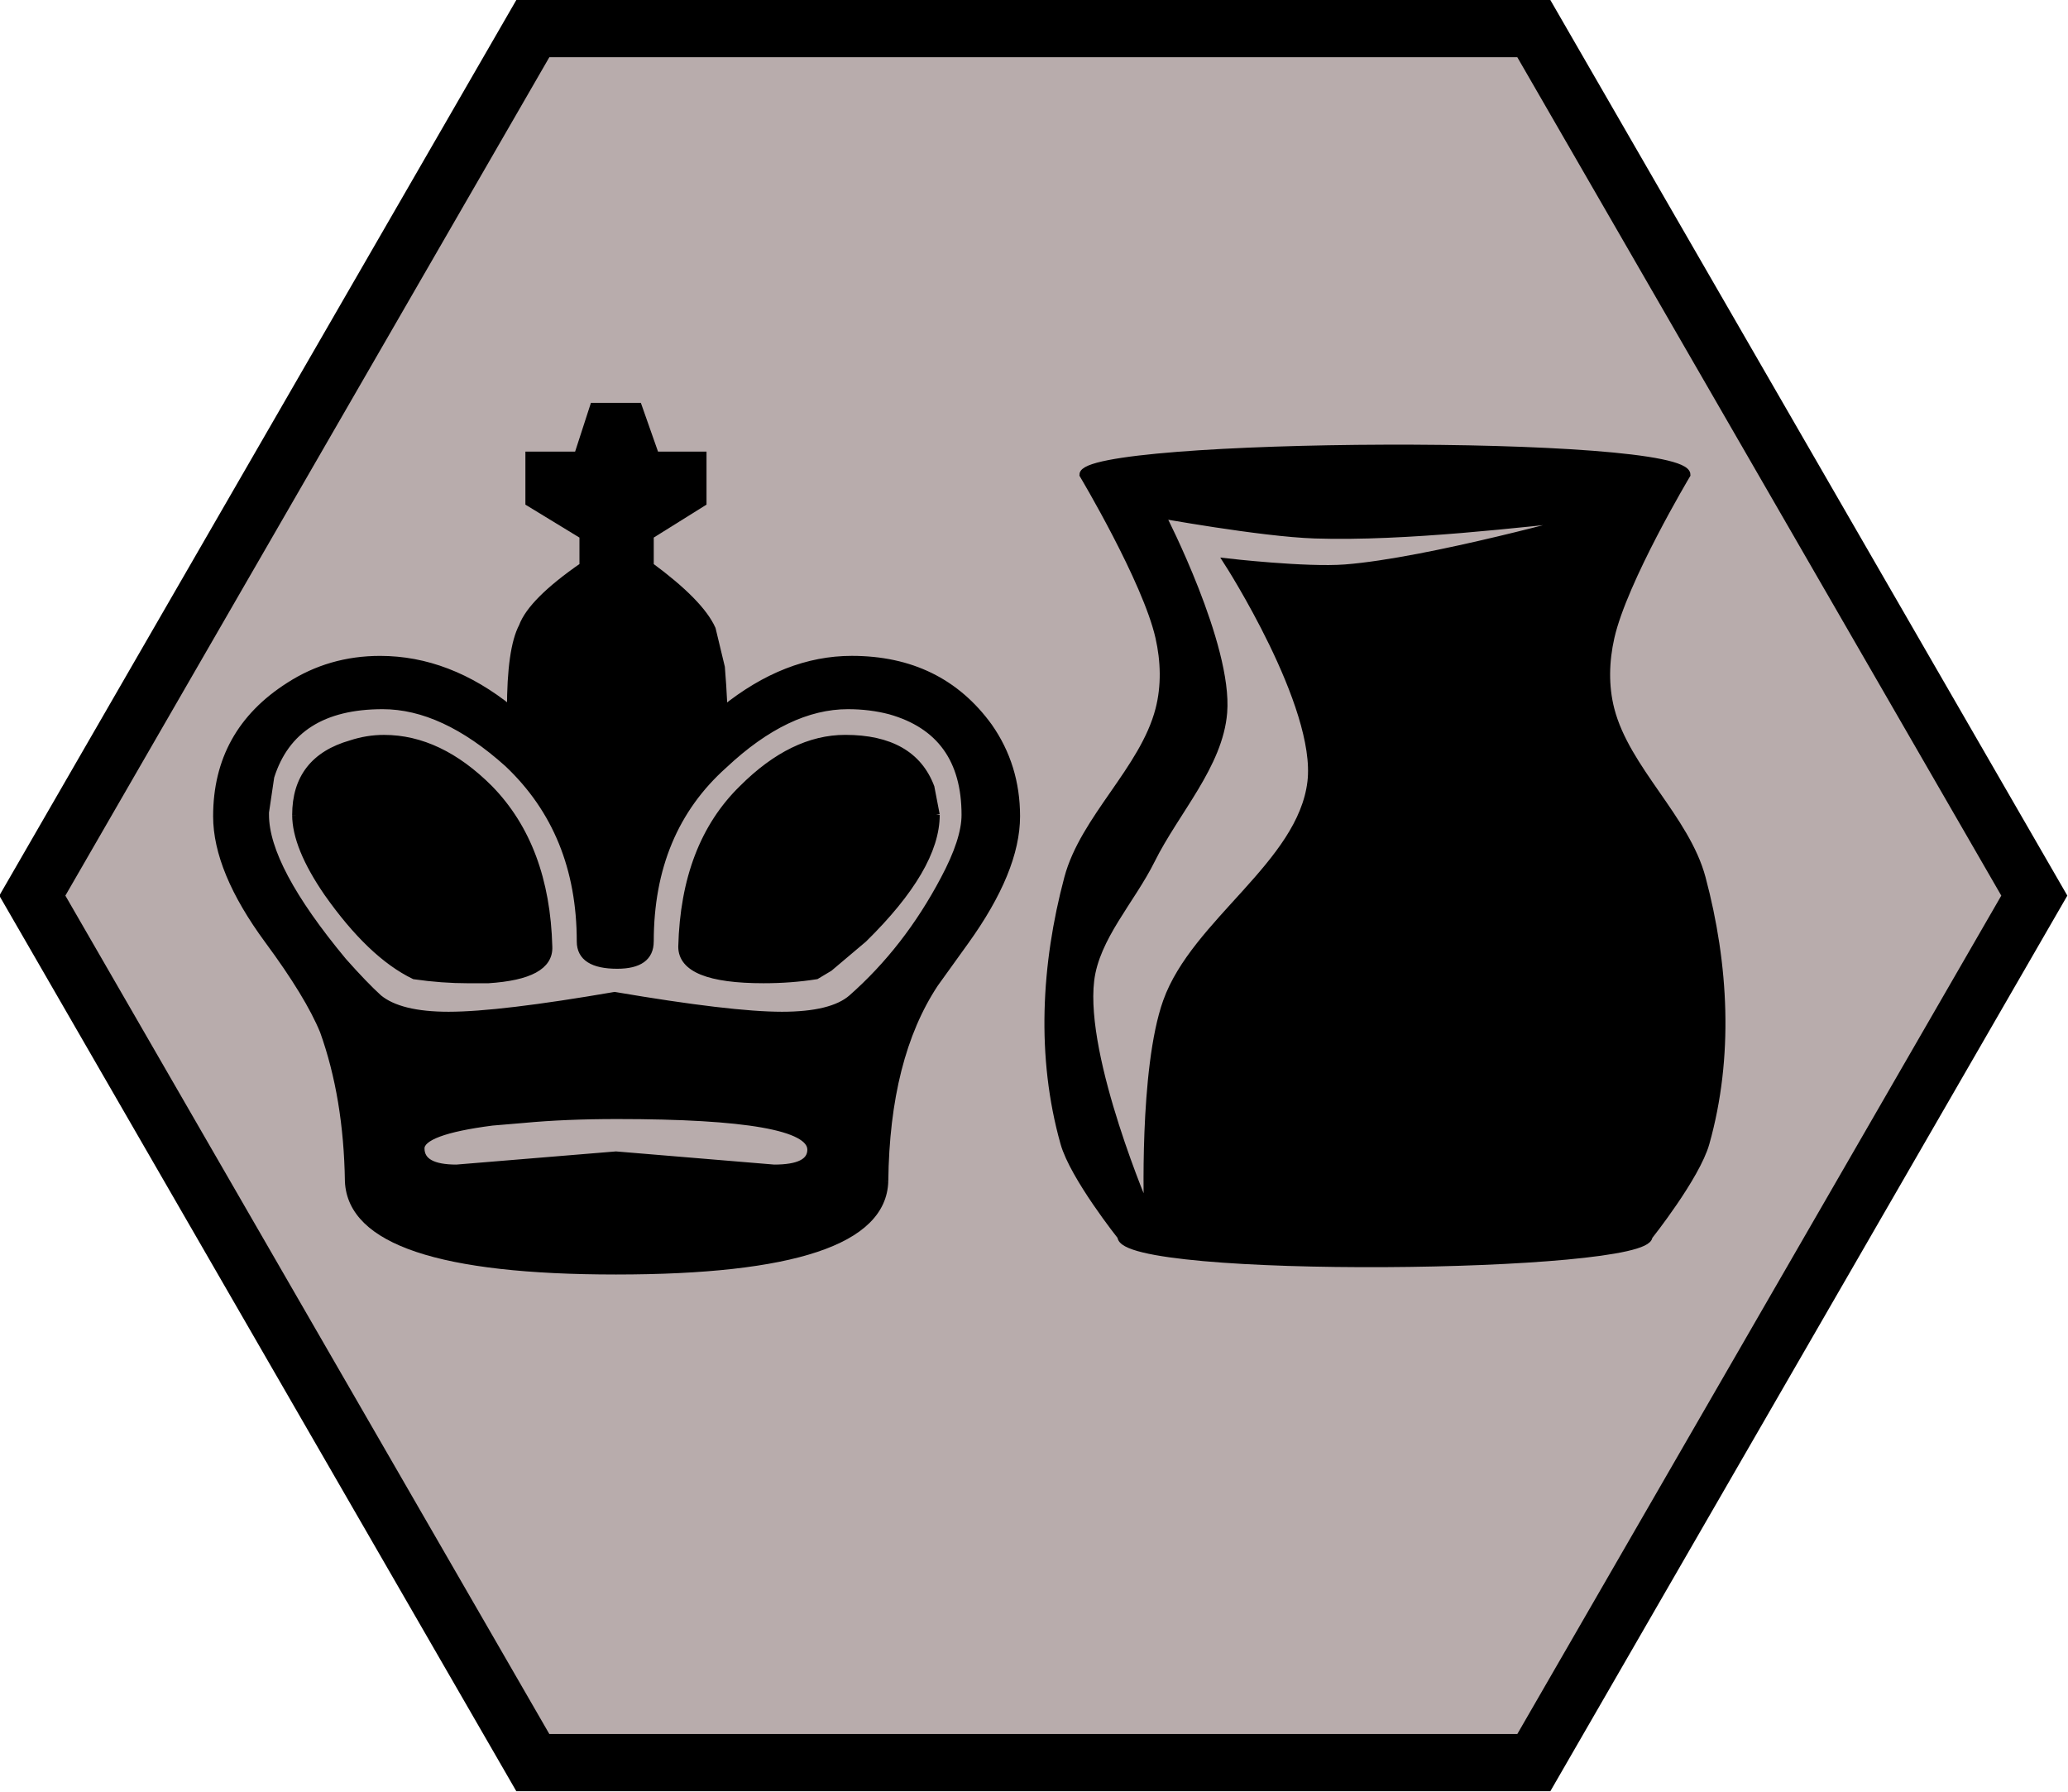
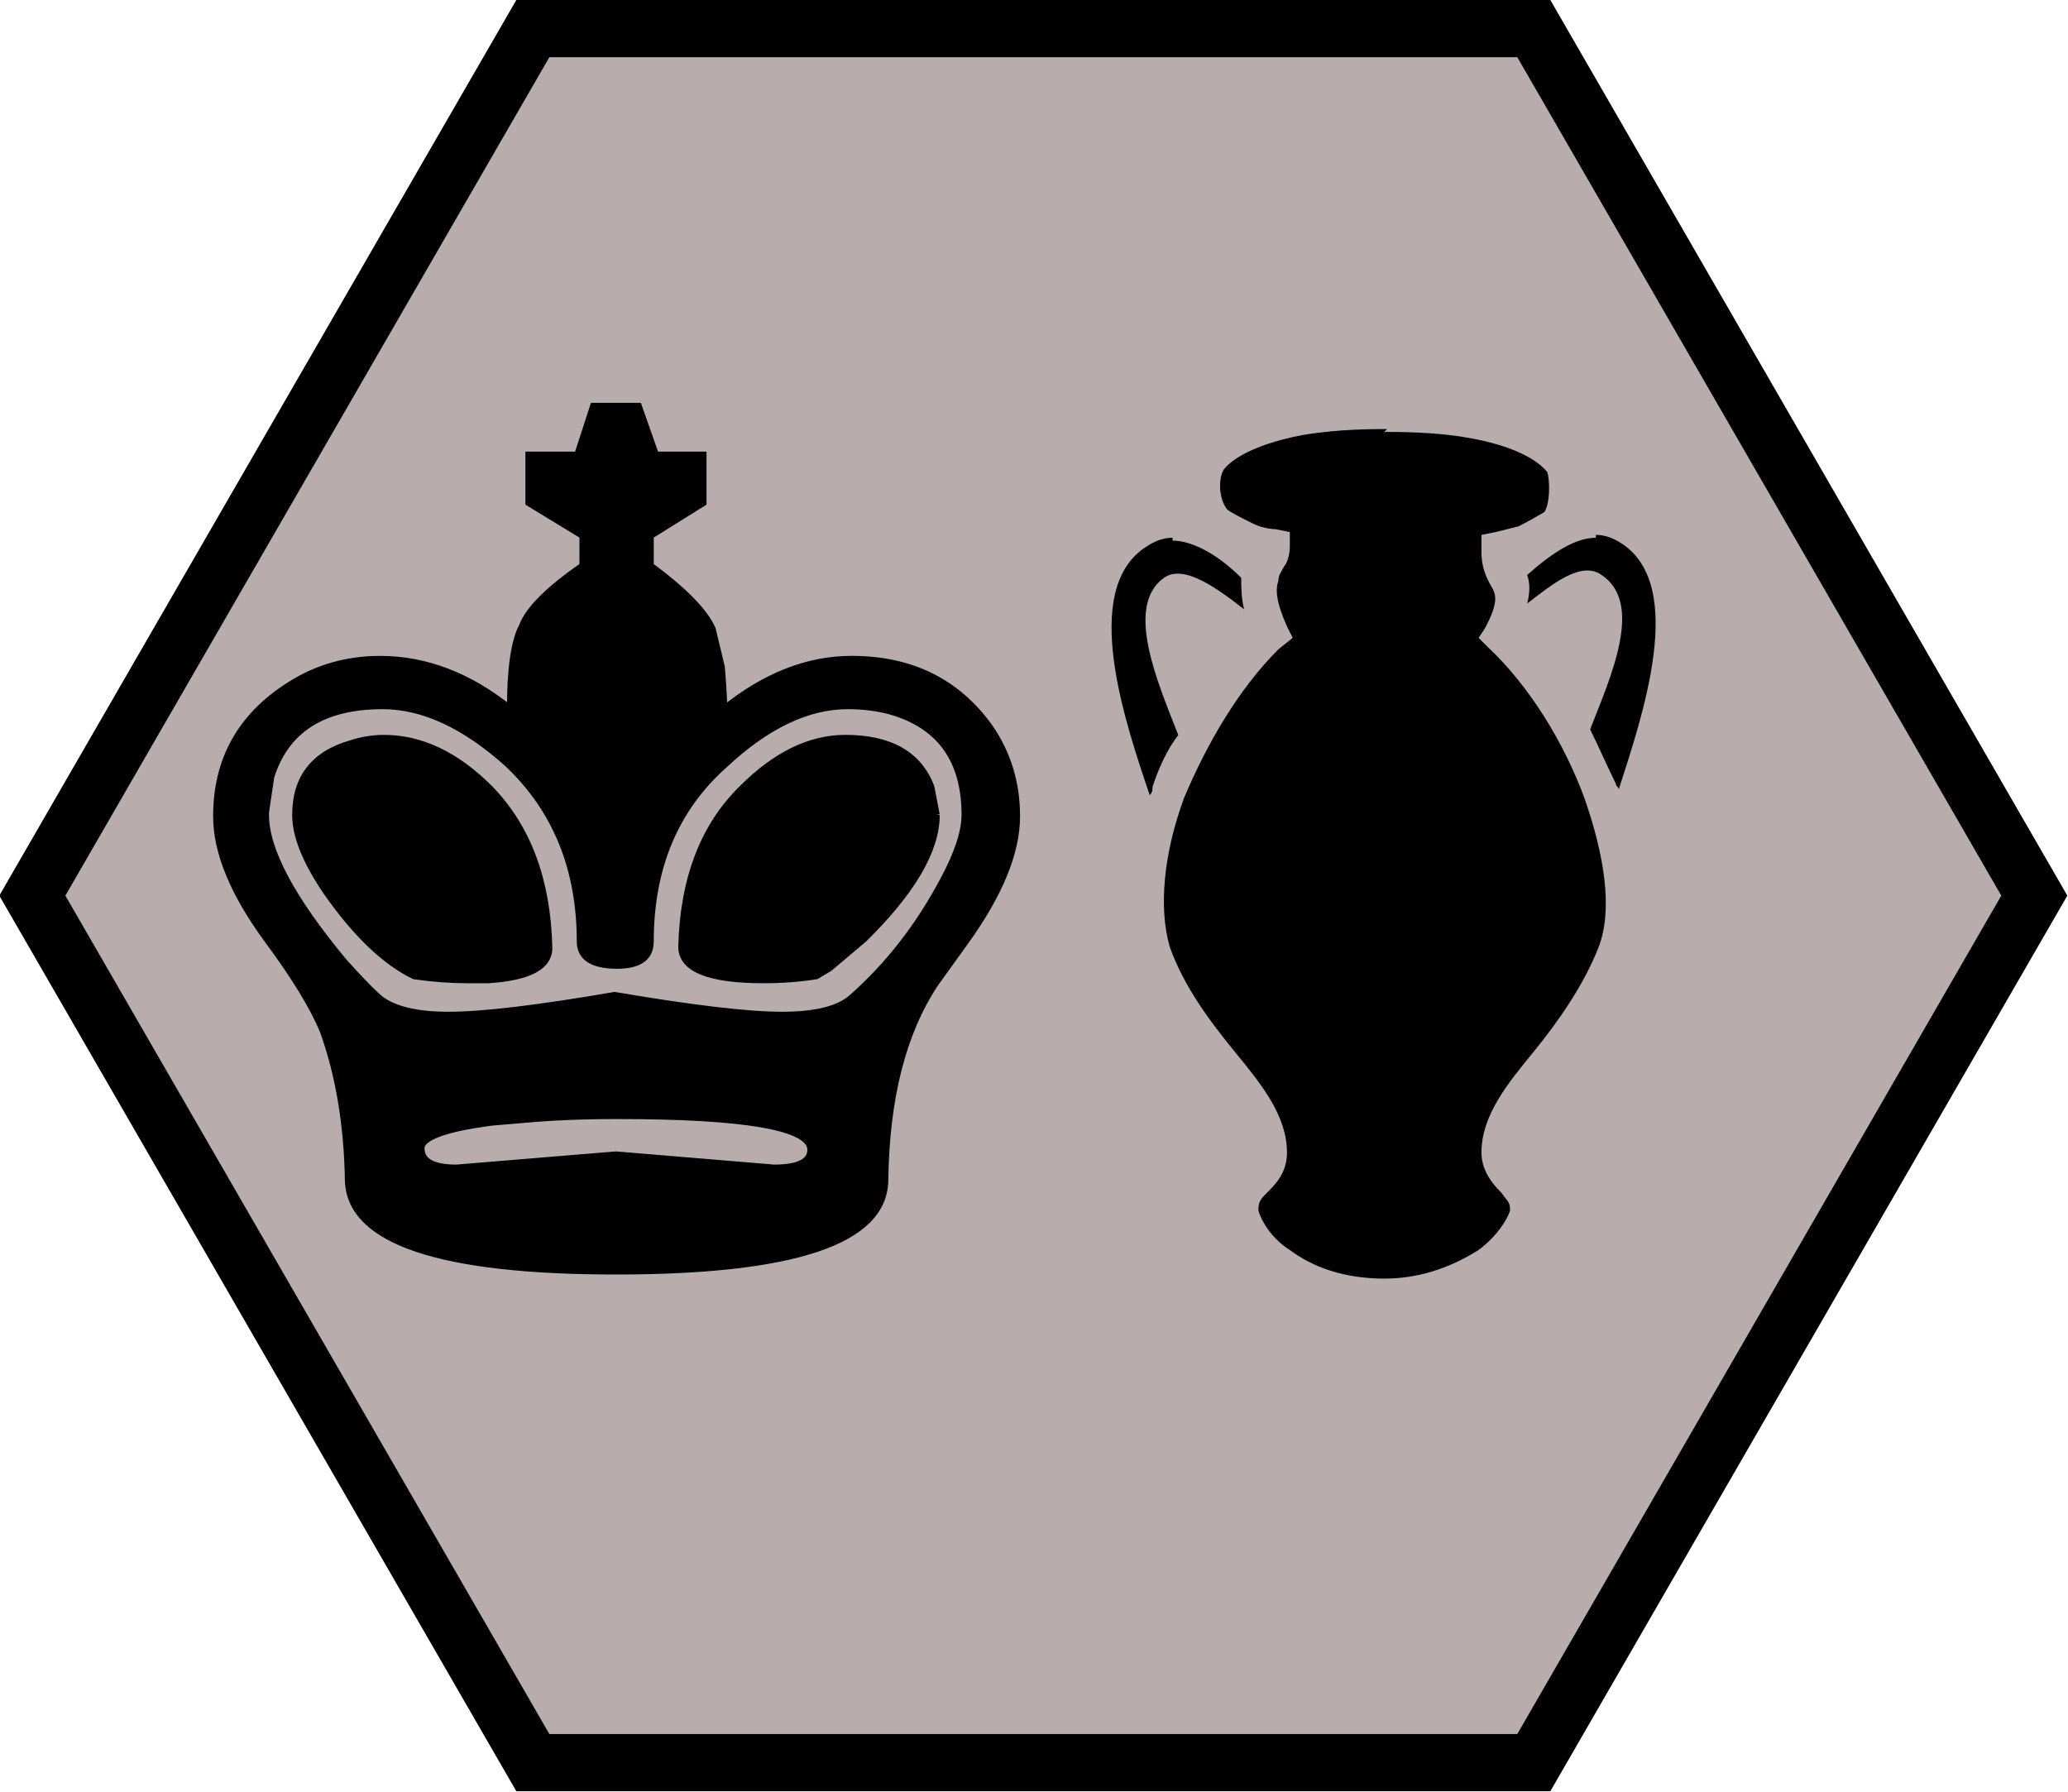
<svg xmlns="http://www.w3.org/2000/svg" height="62.622px" width="72.309px" viewbox="0 0 72.309 62.622">
  <polygon style="fill:#b8acac;stroke:#000000;stroke-width:2px" points="71.131,31.311 53.631,61.622 18.631,61.622 1.131,31.311 18.631,1.000 53.631,1.000" />
-   <path style="fill:#000000;stroke:#000000;stroke-width:0.25px" d="m 48.426,15.671 c -5.279,0.017 -10.558,0.342 -10.558,0.925 0,0 2.207,3.695 2.657,5.684 0.188,0.829 0.214,1.701 0,2.526 -0.543,2.094 -2.631,3.803 -3.189,5.895 -0.805,3.021 -0.982,6.250 -0.132,9.264 0.332,1.179 1.992,3.263 1.992,3.263 0,1.356 18.459,1.168 18.459,0 0,0 1.660,-2.084 1.992,-3.263 0.849,-3.014 0.673,-6.243 -0.132,-9.264 -0.558,-2.092 -2.647,-3.801 -3.190,-5.895 -0.214,-0.825 -0.188,-1.697 0,-2.526 0.450,-1.989 2.658,-5.684 2.658,-5.684 0,-0.650 -5.279,-0.942 -10.558,-0.925 z m -8.034,2.292 c 0,0 3.696,0.676 5.581,0.737 3.197,0.104 7.290,-0.405 9.567,-0.631 0,0 -5.586,1.563 -8.505,1.789 -1.369,0.106 -4.119,-0.211 -4.119,-0.211 0,0 3.240,5.022 2.924,7.686 -0.341,2.875 -4.058,4.906 -5.050,7.684 -0.846,2.370 -0.664,7.369 -0.664,7.369 0,0 -2.319,-5.365 -1.992,-8.106 0.179,-1.505 1.427,-2.804 2.126,-4.211 0.853,-1.716 2.375,-3.318 2.524,-5.158 0.190,-2.344 -2.126,-6.843 -2.126,-6.843 l -0.266,-0.106 z" />
  <path style="fill:#000000;stroke:#000000;stroke-width:0.25px" d="m 22.733,32.915 c 0,0.550 -0.382,0.828 -1.153,0.828 -0.856,0 -1.288,-0.278 -1.288,-0.828 0,-2.551 -0.846,-4.625 -2.534,-6.220 -1.505,-1.352 -2.964,-2.027 -4.377,-2.027 -2.088,0 -3.394,0.828 -3.916,2.487 l -0.184,1.242 v 0.093 c 0,1.228 0.906,2.933 2.718,5.114 0.491,0.553 0.906,0.985 1.244,1.292 0.491,0.400 1.305,0.600 2.442,0.600 1.198,0 3.133,-0.232 5.806,-0.692 2.701,0.460 4.653,0.692 5.849,0.692 1.167,0 1.981,-0.200 2.441,-0.600 1.292,-1.138 2.365,-2.519 3.226,-4.147 0.492,-0.921 0.739,-1.674 0.739,-2.259 0,-1.934 -0.878,-3.147 -2.626,-3.640 -0.460,-0.121 -0.953,-0.182 -1.474,-0.182 -1.413,0 -2.858,0.689 -4.332,2.073 -1.720,1.534 -2.580,3.593 -2.580,6.174 m 9.999,-4.425 c 0,1.228 -0.846,2.673 -2.534,4.332 l -1.199,1.013 -0.460,0.275 c -0.585,0.093 -1.199,0.139 -1.841,0.139 -1.906,0 -2.858,-0.385 -2.858,-1.153 0.061,-2.366 0.767,-4.207 2.120,-5.528 1.167,-1.167 2.366,-1.752 3.593,-1.752 1.567,0 2.566,0.571 2.994,1.706 l 0.186,0.967 M 28.354,40.192 c 0,-0.796 -2.255,-1.195 -6.773,-1.195 -1.228,0 -2.316,0.046 -3.269,0.136 l -1.106,0.093 c -1.658,0.214 -2.488,0.525 -2.488,0.921 0,0.464 0.415,0.692 1.244,0.692 l 5.576,-0.460 5.528,0.460 c 0.860,0 1.288,-0.214 1.288,-0.646 m 2.580,1.106 c -0.061,2.088 -3.194,3.133 -9.396,3.133 -6.144,0 -9.261,-1.046 -9.353,-3.133 -0.030,-1.966 -0.323,-3.715 -0.875,-5.253 C 10.971,35.217 10.326,34.157 9.374,32.869 8.176,31.242 7.577,29.797 7.577,28.537 c 0,-1.966 0.844,-3.486 2.534,-4.561 0.952,-0.614 2.012,-0.921 3.179,-0.921,1.597,0 3.117,0.584 4.561,1.749 0,-1.411 0.138,-2.378 0.415,-2.901 0.215,-0.584 0.921,-1.290 2.120,-2.119 v -1.060 l -1.890,-1.152 v -1.658 h 1.704 l 0.553,-1.705 h 1.567 l 0.600,1.705 h 1.659 v 1.658 l -1.845,1.152 v 1.059 c 1.167,0.860 1.891,1.597 2.166,2.211 l 0.321,1.336 c 0.032,0.369 0.064,0.860 0.093,1.473 1.445,-1.165 2.933,-1.749 4.468,-1.749 2.059,0 3.658,0.783 4.793,2.349 0.646,0.921 0.967,1.967 0.967,3.133 0,1.260 -0.600,2.719 -1.795,4.379 l -1.060,1.474 c -1.138,1.720 -1.720,4.022 -1.752,6.909 M 10.341,28.490 c 0,-1.288 0.645,-2.120 1.935,-2.487 0.369,-0.121 0.752,-0.186 1.152,-0.186 1.290,0 2.519,0.585 3.686,1.752 1.321,1.352 2.012,3.194 2.073,5.528 0.032,0.678 -0.675,1.060 -2.119,1.153 H 16.377 c -0.614,0 -1.244,-0.046 -1.889,-0.139 -1.014,-0.489 -2.027,-1.460 -3.041,-2.901 -0.737,-1.074 -1.106,-1.981 -1.106,-2.719" />
+   <path style="fill:#000000;stroke:none" d="m 48.5,15.0 c -0.5,0 -1.7,0 -2.9,0.2 -1.1,0.2 -2.3,0.6 -2.8,1.2 -0.2,0.3 -0.2,1.0 0.1,1.4 0.1,0.1 0.5,0.3 0.9,0.5 0.4,0.2 0.8,0.2 0.8,0.2 l 0.5,0.1 v 0.5 c 0,0.3 -0.1,0.6 -0.2,0.7 -0.1,0.2 -0.2,0.3 -0.2,0.5 -0.1,0.3 -0.1,0.7 0.3,1.6 l 0.2,0.4 -0.5,0.4 c -1.4,1.4 -2.5,3.3 -3.3,5.2 -0.7,1.9 -0.9,3.8 -0.5,5.2 0.5,1.4 1.4,2.6 2.3,3.7 0.9,1.1 1.8,2.2 1.8,3.5 0,0.7 -0.4,1.1 -0.7,1.4 -0.2,0.2 -0.3,0.3 -0.3,0.6 0,0.1 0.3,0.9 1.1,1.4 0.8,0.6 1.9,1.0 3.3,1.0 1.4,0 2.5,-0.5 3.3,-1.0 0.8,-0.6 1.1,-1.3 1.1,-1.4 0,-0.3 -0.1,-0.3 -0.3,-0.6 -0.2,-0.2 -0.7,-0.7 -0.7,-1.4 0,-1.3 0.9,-2.4 1.8,-3.5 0.9,-1.1 1.8,-2.4 2.3,-3.7 0.5,-1.3 0.2,-3.2 -0.5,-5.2 -0.7,-1.9 -1.9,-3.9 -3.4,-5.3 l -0.3,-0.3 0.2,-0.3 c 0.5,-0.9 0.4,-1.2 0.3,-1.4 -0.1,-0.2 -0.4,-0.6 -0.4,-1.3 V 18.7 l 0.5,-0.1 c 0,0 0.4,-0.1 0.8,-0.2 0.4,-0.2 0.9,-0.5 0.9,-0.5 0.2,-0.3 0.2,-1.1 0.1,-1.4 -0.5,-0.6 -1.6,-1.0 -2.8,-1.2 -1.1,-0.2 -2.4,-0.2 -2.9,-0.2 z m -7.5,3.8 c -0.3,0 -0.6,0.1 -0.9,0.3 -2.4,1.5 -0.7,6.3 0.1,8.7 0.1,-0.1 0.1,-0.2 0.1,-0.3 0.2,-0.6 0.5,-1.3 0.9,-1.8 -0.7,-1.8 -1.9,-4.5 -0.5,-5.5 0.7,-0.5 1.9,0.4 2.8,1.1 -0.1,-0.4 -0.1,-0.8 -0.1,-1.1 -0.8,-0.8 -1.7,-1.3 -2.4,-1.3 z m 14.8,0 c -0.7,0 -1.5,0.5 -2.4,1.3 0.1,0.3 0.1,0.6 0,1.0 0.9,-0.7 1.9,-1.5 2.6,-1.0 1.5,1.0 0.3,3.6 -0.4,5.4 0.3,0.6 0.6,1.3 0.9,1.9 0,0.1 0.1,0.1 0.1,0.2 0.8,-2.5 2.4,-7.1 0.1,-8.6 -0.3,-0.2 -0.6,-0.3 -0.9,-0.3 z" />
</svg>
